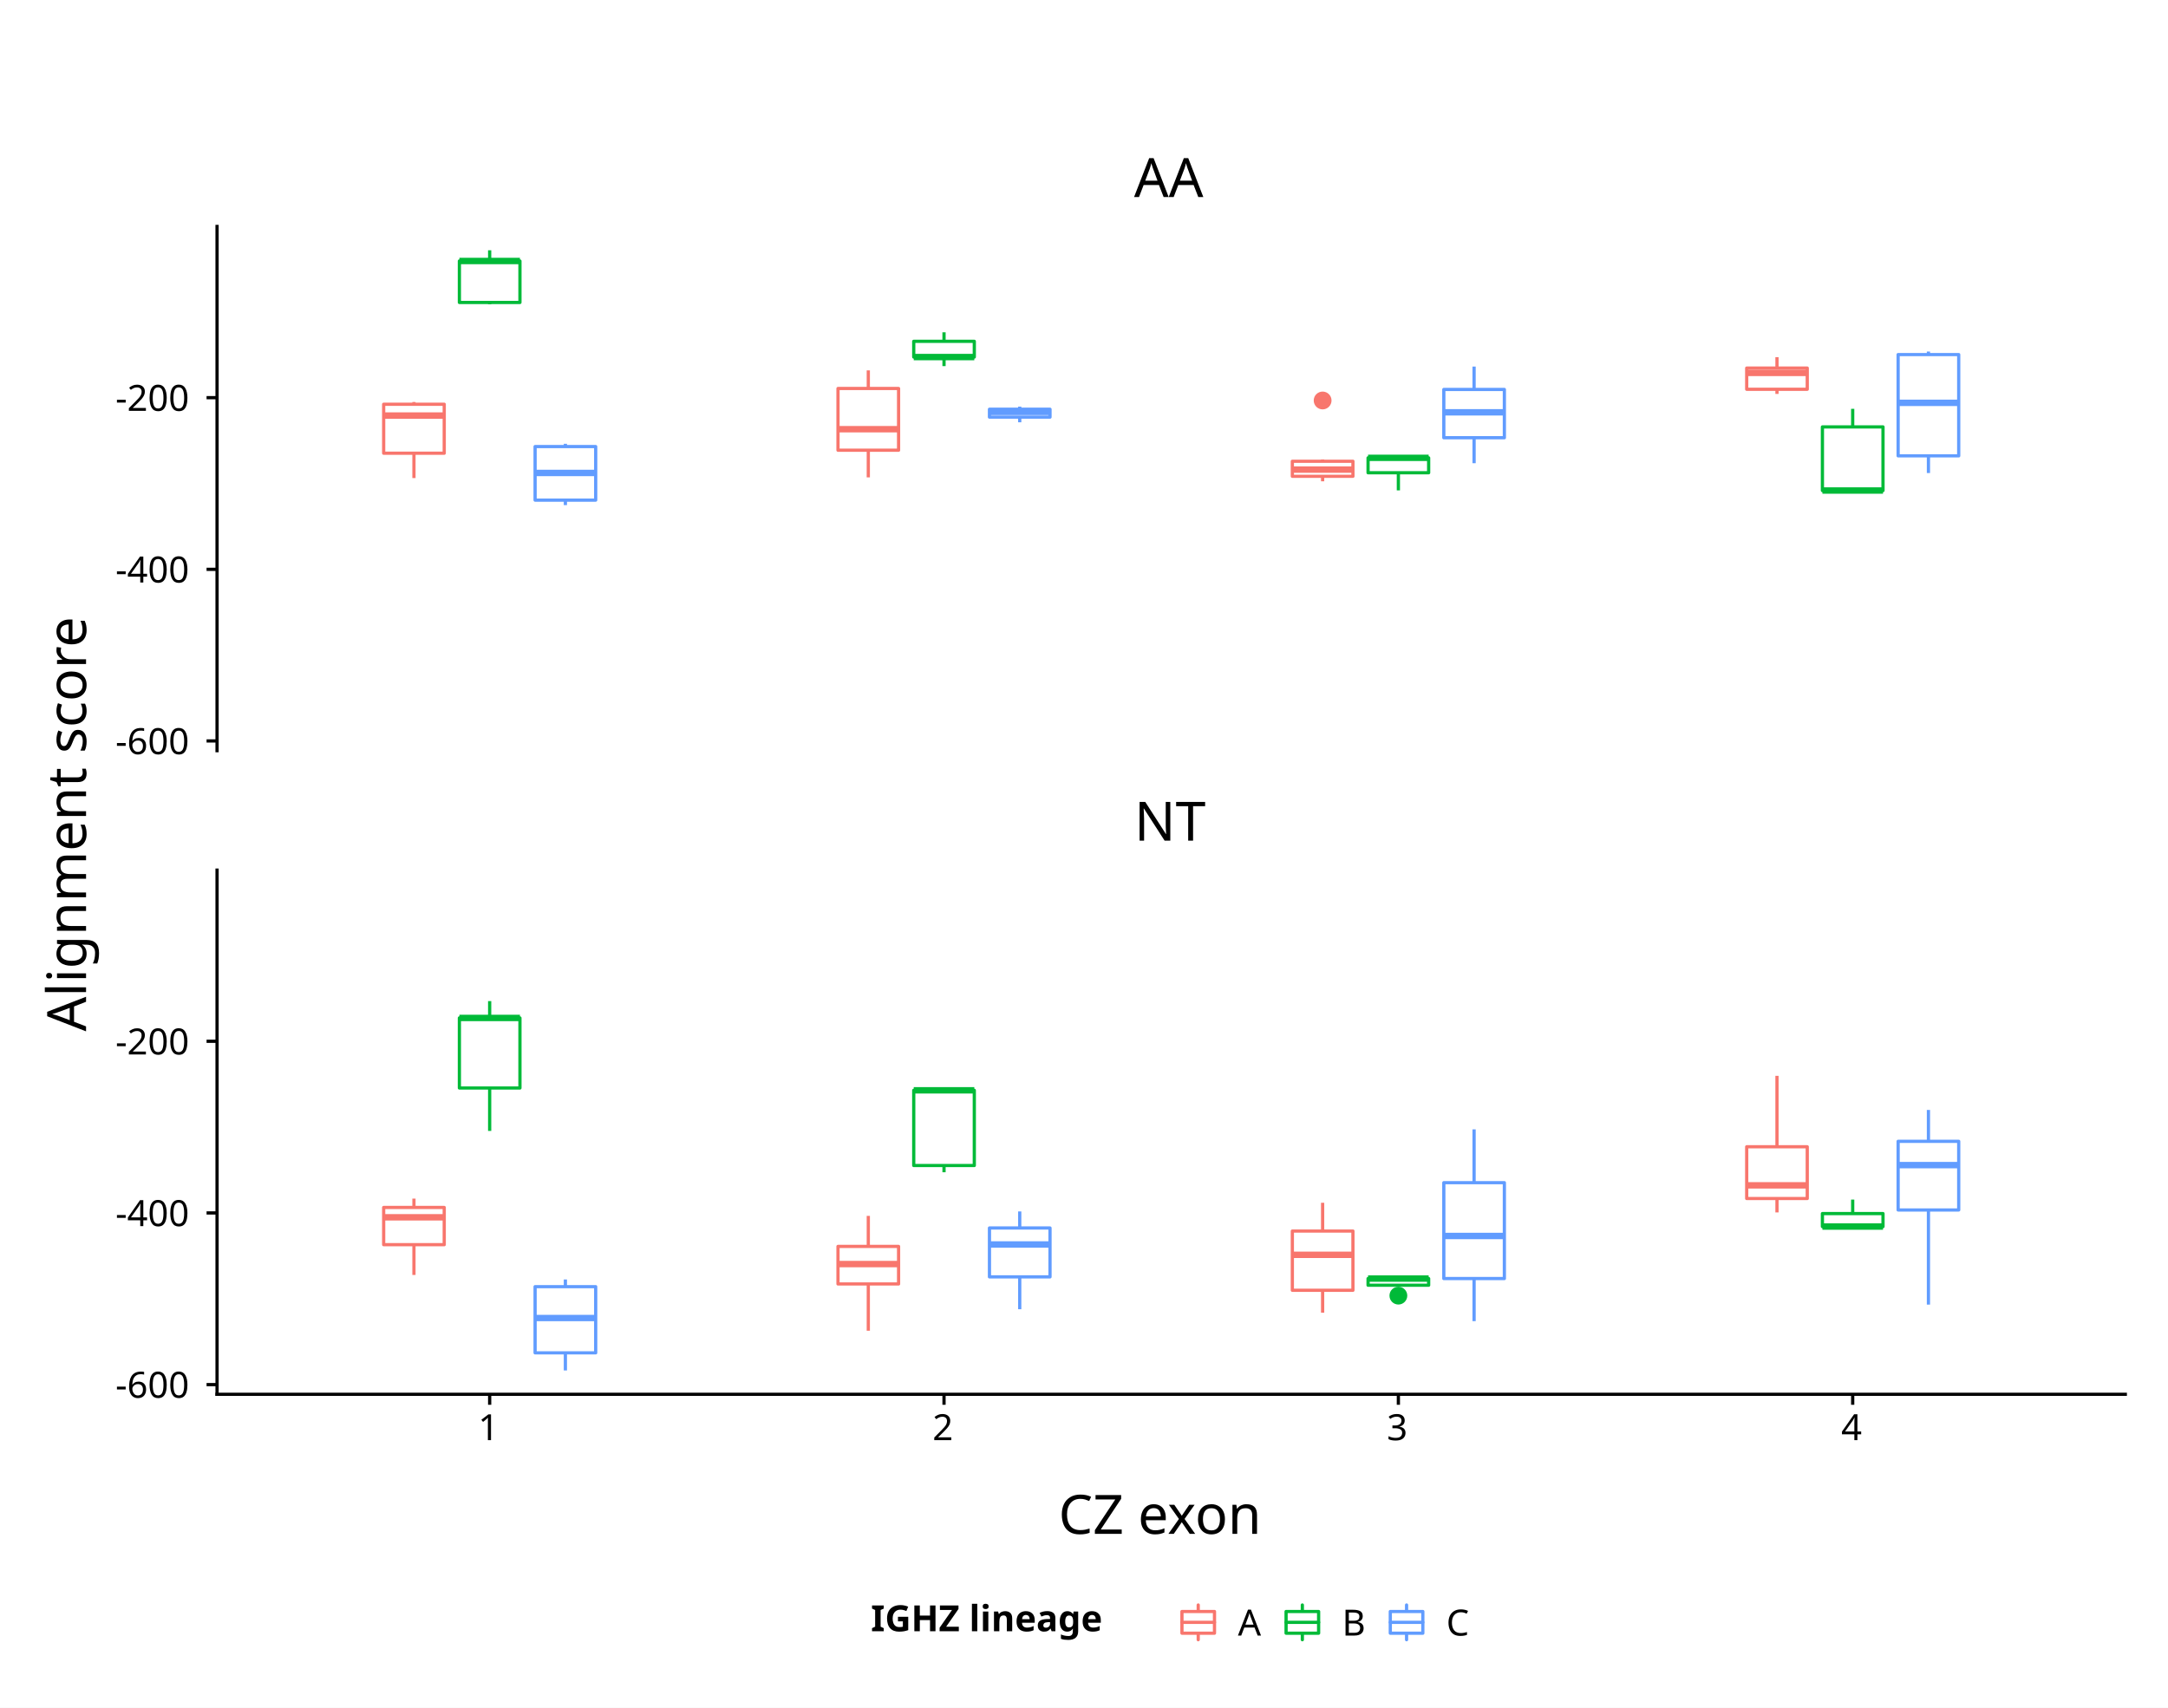
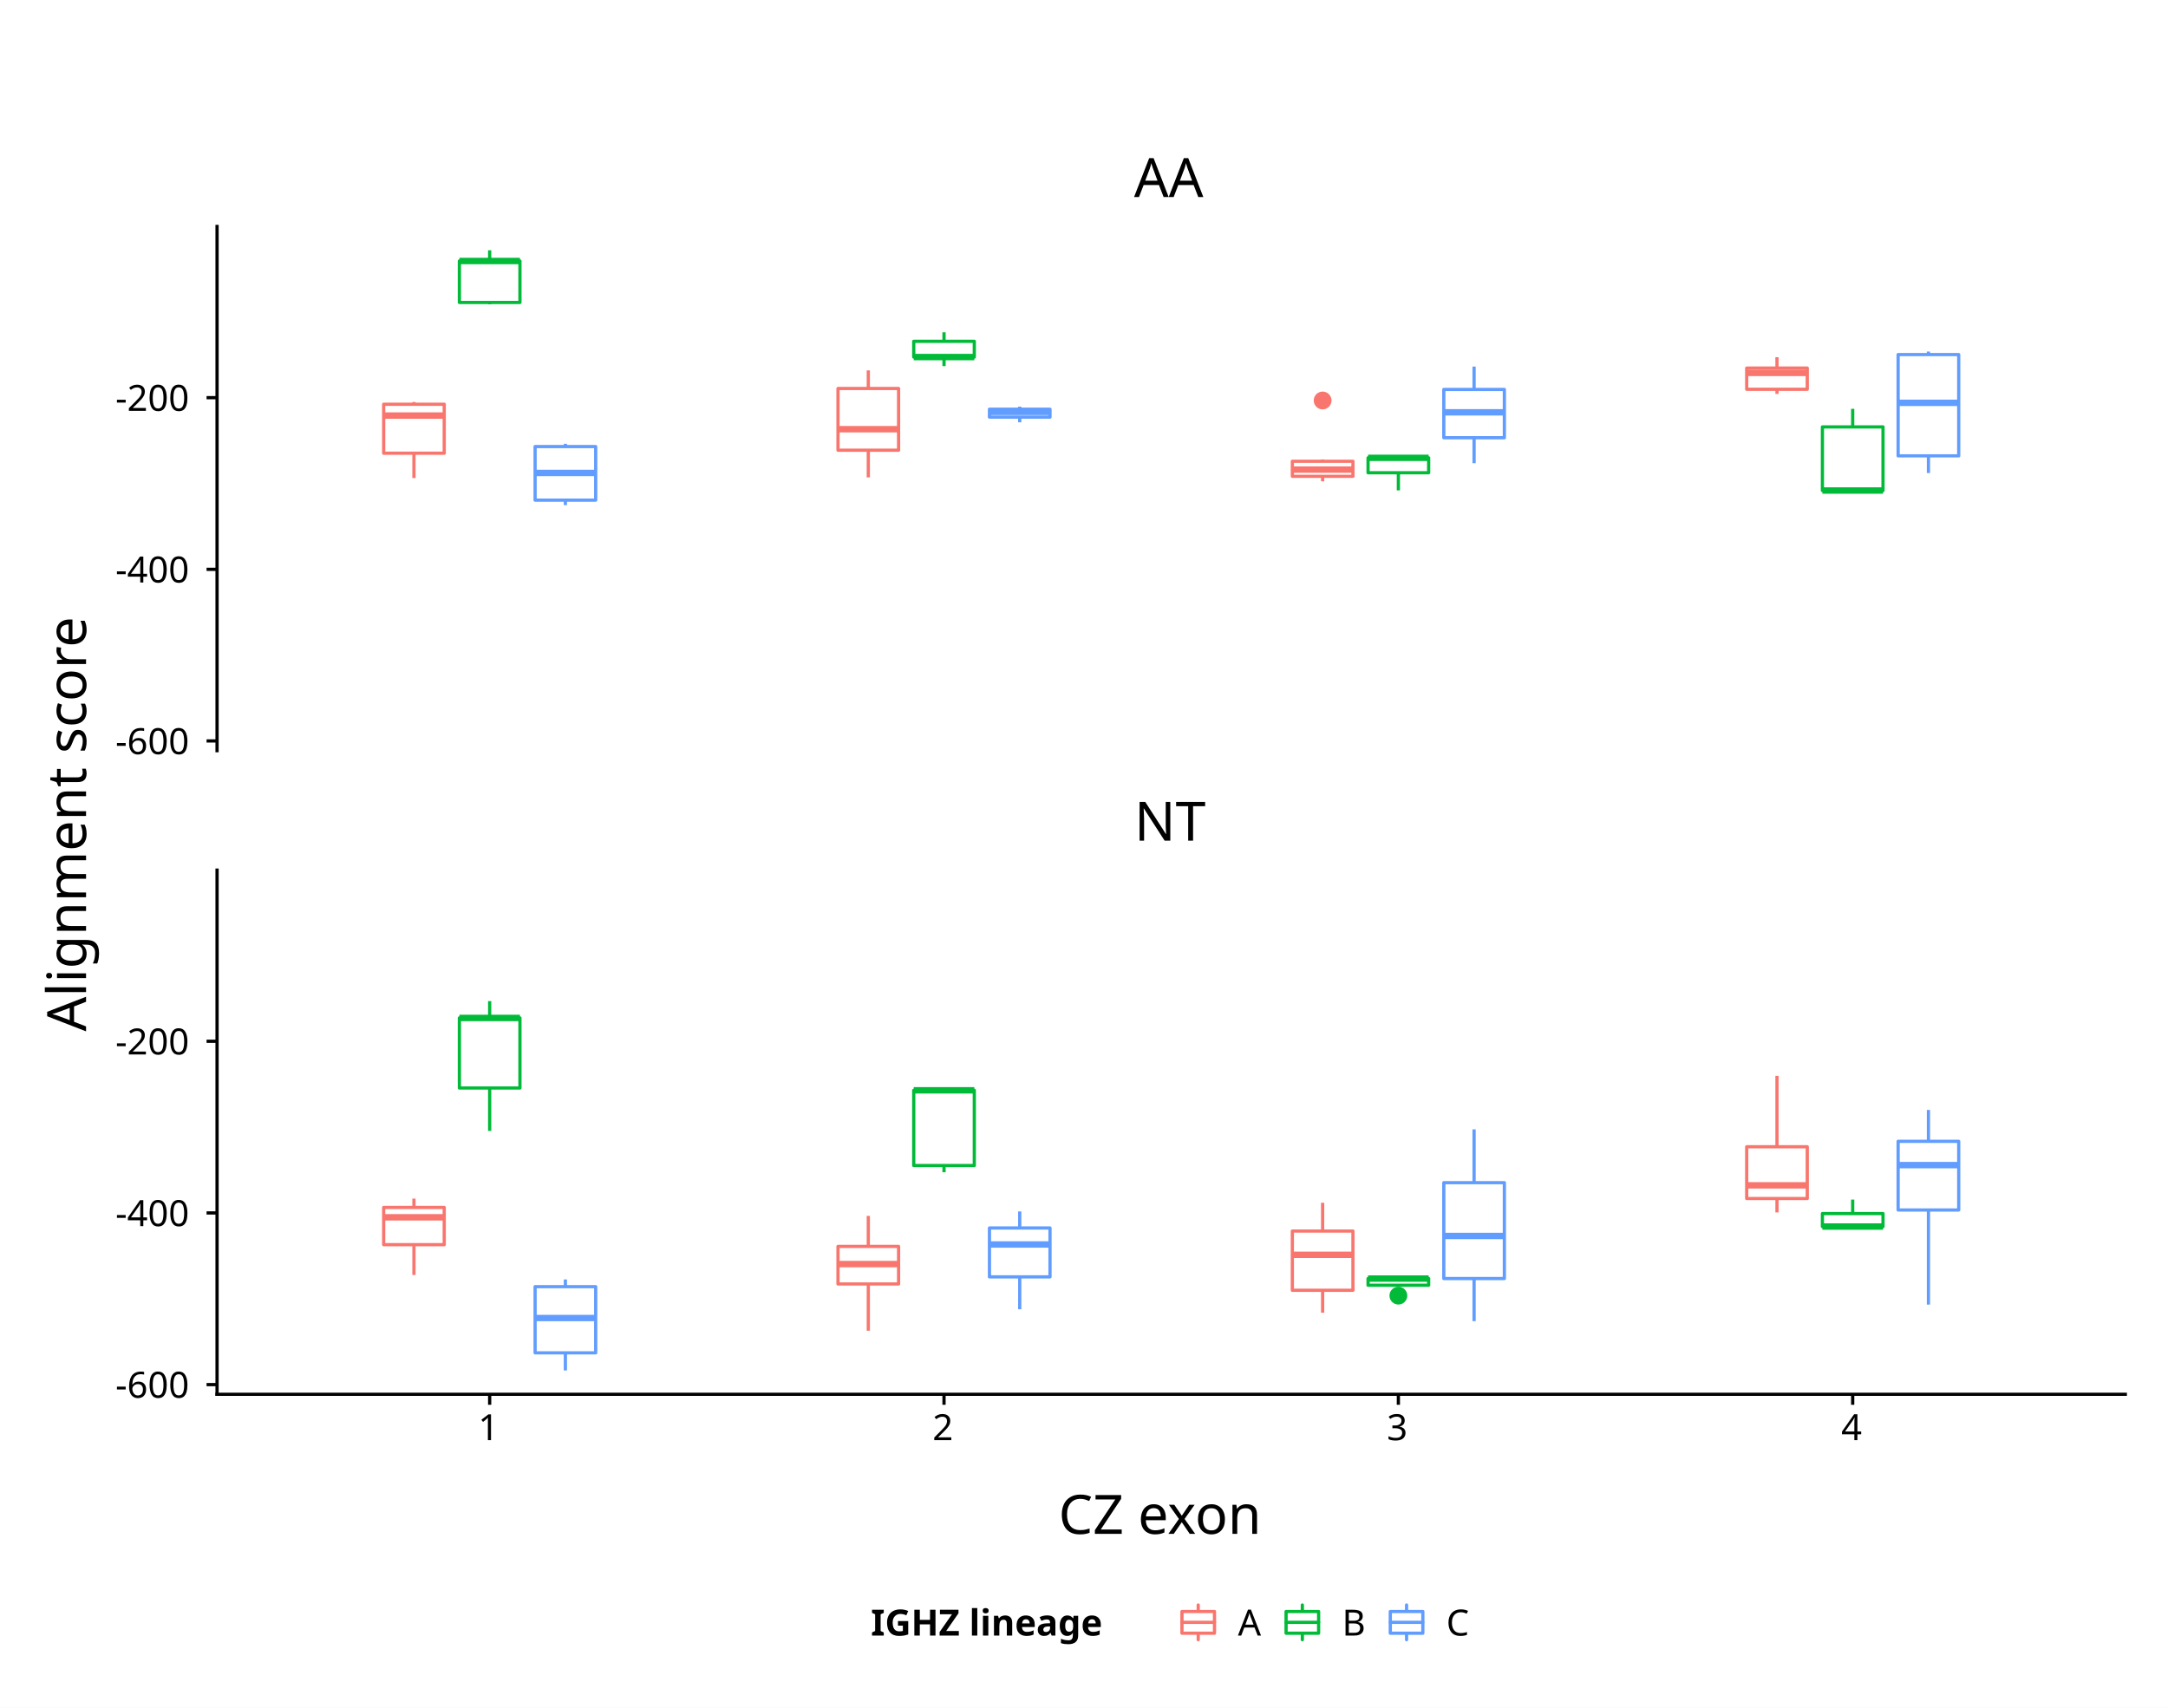
<svg xmlns="http://www.w3.org/2000/svg" viewBox="0 0 719.56 566.93">
  <defs>
    <style type="text/css">
    line, polyline, path, rect, circle {
      fill: none;
      stroke: #000000;
      stroke-linecap: round;
      stroke-linejoin: round;
      stroke-miterlimit: 10.00;
    }
  </style>
  </defs>
  <rect width="100%" height="100%" style="stroke: none; fill: #FFFFFF;" />
  <defs>
    <clipPath id="cpNzIuMDQzfDcwNS4zOTF8MjQ5LjIxfDc1LjE4Mzg=">
      <rect x="72.04" y="75.18" width="633.35" height="174.03" />
    </clipPath>
  </defs>
  <line x1="137.39" y1="134.20" x2="137.39" y2="133.45" style="stroke-width: 1.07; stroke: #F8766D; stroke-linecap: butt;" clip-path="url(#cpNzIuMDQzfDcwNS4zOTF8MjQ5LjIxfDc1LjE4Mzg=)" />
  <line x1="137.39" y1="150.46" x2="137.39" y2="158.70" style="stroke-width: 1.07; stroke: #F8766D; stroke-linecap: butt;" clip-path="url(#cpNzIuMDQzfDcwNS4zOTF8MjQ5LjIxfDc1LjE4Mzg=)" />
  <polyline points="127.34,134.20 127.34,150.46 147.44,150.46 147.44,134.20 127.34,134.20 " style="stroke-width: 1.07; stroke: #F8766D; fill: #FFFFFF;" clip-path="url(#cpNzIuMDQzfDcwNS4zOTF8MjQ5LjIxfDc1LjE4Mzg=)" />
  <line x1="127.34" y1="137.95" x2="147.44" y2="137.95" style="stroke-width: 2.13; stroke: #F8766D; stroke-linecap: butt;" clip-path="url(#cpNzIuMDQzfDcwNS4zOTF8MjQ5LjIxfDc1LjE4Mzg=)" />
  <line x1="162.52" y1="86.65" x2="162.52" y2="83.09" style="stroke-width: 1.07; stroke: #00BA38; stroke-linecap: butt;" clip-path="url(#cpNzIuMDQzfDcwNS4zOTF8MjQ5LjIxfDc1LjE4Mzg=)" />
  <line x1="162.52" y1="100.41" x2="162.52" y2="101.02" style="stroke-width: 1.07; stroke: #00BA38; stroke-linecap: butt;" clip-path="url(#cpNzIuMDQzfDcwNS4zOTF8MjQ5LjIxfDc1LjE4Mzg=)" />
  <polyline points="152.47,86.65 152.47,100.41 172.57,100.41 172.57,86.65 152.47,86.65 " style="stroke-width: 1.07; stroke: #00BA38; fill: #FFFFFF;" clip-path="url(#cpNzIuMDQzfDcwNS4zOTF8MjQ5LjIxfDc1LjE4Mzg=)" />
  <line x1="152.47" y1="86.65" x2="172.57" y2="86.65" style="stroke-width: 2.13; stroke: #00BA38; stroke-linecap: butt;" clip-path="url(#cpNzIuMDQzfDcwNS4zOTF8MjQ5LjIxfDc1LjE4Mzg=)" />
  <line x1="187.65" y1="148.25" x2="187.65" y2="147.33" style="stroke-width: 1.07; stroke: #619CFF; stroke-linecap: butt;" clip-path="url(#cpNzIuMDQzfDcwNS4zOTF8MjQ5LjIxfDc1LjE4Mzg=)" />
  <line x1="187.65" y1="166.03" x2="187.65" y2="167.68" style="stroke-width: 1.07; stroke: #619CFF; stroke-linecap: butt;" clip-path="url(#cpNzIuMDQzfDcwNS4zOTF8MjQ5LjIxfDc1LjE4Mzg=)" />
  <polyline points="177.60,148.25 177.60,166.03 197.71,166.03 197.71,148.25 177.60,148.25 " style="stroke-width: 1.07; stroke: #619CFF; fill: #FFFFFF;" clip-path="url(#cpNzIuMDQzfDcwNS4zOTF8MjQ5LjIxfDc1LjE4Mzg=)" />
  <line x1="177.60" y1="157.01" x2="197.71" y2="157.01" style="stroke-width: 2.13; stroke: #619CFF; stroke-linecap: butt;" clip-path="url(#cpNzIuMDQzfDcwNS4zOTF8MjQ5LjIxfDc1LjE4Mzg=)" />
  <line x1="288.19" y1="128.97" x2="288.19" y2="122.96" style="stroke-width: 1.07; stroke: #F8766D; stroke-linecap: butt;" clip-path="url(#cpNzIuMDQzfDcwNS4zOTF8MjQ5LjIxfDc1LjE4Mzg=)" />
  <line x1="288.19" y1="149.46" x2="288.19" y2="158.48" style="stroke-width: 1.07; stroke: #F8766D; stroke-linecap: butt;" clip-path="url(#cpNzIuMDQzfDcwNS4zOTF8MjQ5LjIxfDc1LjE4Mzg=)" />
  <polyline points="278.13,128.97 278.13,149.46 298.24,149.46 298.24,128.97 278.13,128.97 " style="stroke-width: 1.07; stroke: #F8766D; fill: #FFFFFF;" clip-path="url(#cpNzIuMDQzfDcwNS4zOTF8MjQ5LjIxfDc1LjE4Mzg=)" />
  <line x1="278.13" y1="142.49" x2="298.24" y2="142.49" style="stroke-width: 2.13; stroke: #F8766D; stroke-linecap: butt;" clip-path="url(#cpNzIuMDQzfDcwNS4zOTF8MjQ5LjIxfDc1LjE4Mzg=)" />
  <line x1="313.32" y1="113.31" x2="313.32" y2="110.31" style="stroke-width: 1.07; stroke: #00BA38; stroke-linecap: butt;" clip-path="url(#cpNzIuMDQzfDcwNS4zOTF8MjQ5LjIxfDc1LjE4Mzg=)" />
  <line x1="313.32" y1="118.53" x2="313.32" y2="121.53" style="stroke-width: 1.07; stroke: #00BA38; stroke-linecap: butt;" clip-path="url(#cpNzIuMDQzfDcwNS4zOTF8MjQ5LjIxfDc1LjE4Mzg=)" />
  <polyline points="303.27,113.31 303.27,118.53 323.37,118.53 323.37,113.31 303.27,113.31 " style="stroke-width: 1.07; stroke: #00BA38; fill: #FFFFFF;" clip-path="url(#cpNzIuMDQzfDcwNS4zOTF8MjQ5LjIxfDc1LjE4Mzg=)" />
  <line x1="303.27" y1="118.53" x2="323.37" y2="118.53" style="stroke-width: 2.13; stroke: #00BA38; stroke-linecap: butt;" clip-path="url(#cpNzIuMDQzfDcwNS4zOTF8MjQ5LjIxfDc1LjE4Mzg=)" />
  <line x1="338.45" y1="135.86" x2="338.45" y2="134.98" style="stroke-width: 1.07; stroke: #619CFF; stroke-linecap: butt;" clip-path="url(#cpNzIuMDQzfDcwNS4zOTF8MjQ5LjIxfDc1LjE4Mzg=)" />
  <line x1="338.45" y1="138.47" x2="338.45" y2="140.19" style="stroke-width: 1.07; stroke: #619CFF; stroke-linecap: butt;" clip-path="url(#cpNzIuMDQzfDcwNS4zOTF8MjQ5LjIxfDc1LjE4Mzg=)" />
  <polyline points="328.40,135.86 328.40,138.47 348.50,138.47 348.50,135.86 328.40,135.86 " style="stroke-width: 1.07; stroke: #619CFF; fill: #FFFFFF;" clip-path="url(#cpNzIuMDQzfDcwNS4zOTF8MjQ5LjIxfDc1LjE4Mzg=)" />
  <line x1="328.40" y1="136.75" x2="348.50" y2="136.75" style="stroke-width: 2.13; stroke: #619CFF; stroke-linecap: butt;" clip-path="url(#cpNzIuMDQzfDcwNS4zOTF8MjQ5LjIxfDc1LjE4Mzg=)" />
  <circle cx="438.98" cy="132.95" r="1.95pt" style="stroke-width: 0.71; stroke: #F8766D; fill: #F8766D;" clip-path="url(#cpNzIuMDQzfDcwNS4zOTF8MjQ5LjIxfDc1LjE4Mzg=)" />
  <line x1="438.98" y1="153.13" x2="438.98" y2="152.53" style="stroke-width: 1.07; stroke: #F8766D; stroke-linecap: butt;" clip-path="url(#cpNzIuMDQzfDcwNS4zOTF8MjQ5LjIxfDc1LjE4Mzg=)" />
  <line x1="438.98" y1="158.12" x2="438.98" y2="159.79" style="stroke-width: 1.07; stroke: #F8766D; stroke-linecap: butt;" clip-path="url(#cpNzIuMDQzfDcwNS4zOTF8MjQ5LjIxfDc1LjE4Mzg=)" />
  <polyline points="428.93,153.13 428.93,158.12 449.04,158.12 449.04,153.13 428.93,153.13 " style="stroke-width: 1.07; stroke: #F8766D; fill: #FFFFFF;" clip-path="url(#cpNzIuMDQzfDcwNS4zOTF8MjQ5LjIxfDc1LjE4Mzg=)" />
  <line x1="428.93" y1="155.90" x2="449.04" y2="155.90" style="stroke-width: 2.13; stroke: #F8766D; stroke-linecap: butt;" clip-path="url(#cpNzIuMDQzfDcwNS4zOTF8MjQ5LjIxfDc1LjE4Mzg=)" />
  <line x1="464.12" y1="151.99" x2="464.12" y2="151.99" style="stroke-width: 1.07; stroke: #00BA38; stroke-linecap: butt;" clip-path="url(#cpNzIuMDQzfDcwNS4zOTF8MjQ5LjIxfDc1LjE4Mzg=)" />
  <line x1="464.12" y1="156.94" x2="464.12" y2="162.79" style="stroke-width: 1.07; stroke: #00BA38; stroke-linecap: butt;" clip-path="url(#cpNzIuMDQzfDcwNS4zOTF8MjQ5LjIxfDc1LjE4Mzg=)" />
  <polyline points="454.06,151.99 454.06,156.94 474.17,156.94 474.17,151.99 454.06,151.99 " style="stroke-width: 1.07; stroke: #00BA38; fill: #FFFFFF;" clip-path="url(#cpNzIuMDQzfDcwNS4zOTF8MjQ5LjIxfDc1LjE4Mzg=)" />
  <line x1="454.06" y1="151.99" x2="474.17" y2="151.99" style="stroke-width: 2.13; stroke: #00BA38; stroke-linecap: butt;" clip-path="url(#cpNzIuMDQzfDcwNS4zOTF8MjQ5LjIxfDc1LjE4Mzg=)" />
  <line x1="489.25" y1="129.29" x2="489.25" y2="121.70" style="stroke-width: 1.07; stroke: #619CFF; stroke-linecap: butt;" clip-path="url(#cpNzIuMDQzfDcwNS4zOTF8MjQ5LjIxfDc1LjE4Mzg=)" />
  <line x1="489.25" y1="145.32" x2="489.25" y2="153.77" style="stroke-width: 1.07; stroke: #619CFF; stroke-linecap: butt;" clip-path="url(#cpNzIuMDQzfDcwNS4zOTF8MjQ5LjIxfDc1LjE4Mzg=)" />
  <polyline points="479.20,129.29 479.20,145.32 499.30,145.32 499.30,129.29 479.20,129.29 " style="stroke-width: 1.07; stroke: #619CFF; fill: #FFFFFF;" clip-path="url(#cpNzIuMDQzfDcwNS4zOTF8MjQ5LjIxfDc1LjE4Mzg=)" />
  <line x1="479.20" y1="136.88" x2="499.30" y2="136.88" style="stroke-width: 2.13; stroke: #619CFF; stroke-linecap: butt;" clip-path="url(#cpNzIuMDQzfDcwNS4zOTF8MjQ5LjIxfDc1LjE4Mzg=)" />
  <line x1="589.78" y1="122.19" x2="589.78" y2="118.59" style="stroke-width: 1.07; stroke: #F8766D; stroke-linecap: butt;" clip-path="url(#cpNzIuMDQzfDcwNS4zOTF8MjQ5LjIxfDc1LjE4Mzg=)" />
  <line x1="589.78" y1="129.23" x2="589.78" y2="130.76" style="stroke-width: 1.07; stroke: #F8766D; stroke-linecap: butt;" clip-path="url(#cpNzIuMDQzfDcwNS4zOTF8MjQ5LjIxfDc1LjE4Mzg=)" />
  <polyline points="579.73,122.19 579.73,129.23 599.83,129.23 599.83,122.19 579.73,122.19 " style="stroke-width: 1.07; stroke: #F8766D; fill: #FFFFFF;" clip-path="url(#cpNzIuMDQzfDcwNS4zOTF8MjQ5LjIxfDc1LjE4Mzg=)" />
  <line x1="579.73" y1="123.79" x2="599.83" y2="123.79" style="stroke-width: 2.13; stroke: #F8766D; stroke-linecap: butt;" clip-path="url(#cpNzIuMDQzfDcwNS4zOTF8MjQ5LjIxfDc1LjE4Mzg=)" />
  <line x1="614.91" y1="141.72" x2="614.91" y2="135.71" style="stroke-width: 1.07; stroke: #00BA38; stroke-linecap: butt;" clip-path="url(#cpNzIuMDQzfDcwNS4zOTF8MjQ5LjIxfDc1LjE4Mzg=)" />
  <line x1="614.91" y1="162.85" x2="614.91" y2="162.85" style="stroke-width: 1.07; stroke: #00BA38; stroke-linecap: butt;" clip-path="url(#cpNzIuMDQzfDcwNS4zOTF8MjQ5LjIxfDc1LjE4Mzg=)" />
  <polyline points="604.86,141.72 604.86,162.85 624.97,162.85 624.97,141.72 604.86,141.72 " style="stroke-width: 1.07; stroke: #00BA38; fill: #FFFFFF;" clip-path="url(#cpNzIuMDQzfDcwNS4zOTF8MjQ5LjIxfDc1LjE4Mzg=)" />
  <line x1="604.86" y1="162.85" x2="624.97" y2="162.85" style="stroke-width: 2.13; stroke: #00BA38; stroke-linecap: butt;" clip-path="url(#cpNzIuMDQzfDcwNS4zOTF8MjQ5LjIxfDc1LjE4Mzg=)" />
  <line x1="640.05" y1="117.71" x2="640.05" y2="116.71" style="stroke-width: 1.07; stroke: #619CFF; stroke-linecap: butt;" clip-path="url(#cpNzIuMDQzfDcwNS4zOTF8MjQ5LjIxfDc1LjE4Mzg=)" />
  <line x1="640.05" y1="151.33" x2="640.05" y2="157.04" style="stroke-width: 1.07; stroke: #619CFF; stroke-linecap: butt;" clip-path="url(#cpNzIuMDQzfDcwNS4zOTF8MjQ5LjIxfDc1LjE4Mzg=)" />
  <polyline points="629.99,117.71 629.99,151.33 650.10,151.33 650.10,117.71 629.99,117.71 " style="stroke-width: 1.07; stroke: #619CFF; fill: #FFFFFF;" clip-path="url(#cpNzIuMDQzfDcwNS4zOTF8MjQ5LjIxfDc1LjE4Mzg=)" />
  <line x1="629.99" y1="133.73" x2="650.10" y2="133.73" style="stroke-width: 2.13; stroke: #619CFF; stroke-linecap: butt;" clip-path="url(#cpNzIuMDQzfDcwNS4zOTF8MjQ5LjIxfDc1LjE4Mzg=)" />
  <defs>
    <clipPath id="cpMHw3MTkuNTY0fDU2Ni45Mjl8MA==">
      <rect x="0.00" y="0.00" width="719.56" height="566.93" />
    </clipPath>
  </defs>
  <defs>
    <clipPath id="cpNzIuMDQzfDcwNS4zOTF8NDYyLjg3NXwyODguODQ4">
      <rect x="72.04" y="288.85" width="633.35" height="174.03" />
    </clipPath>
  </defs>
  <line x1="137.39" y1="400.85" x2="137.39" y2="397.90" style="stroke-width: 1.07; stroke: #F8766D; stroke-linecap: butt;" clip-path="url(#cpNzIuMDQzfDcwNS4zOTF8NDYyLjg3NXwyODguODQ4)" />
  <line x1="137.39" y1="413.20" x2="137.39" y2="423.25" style="stroke-width: 1.07; stroke: #F8766D; stroke-linecap: butt;" clip-path="url(#cpNzIuMDQzfDcwNS4zOTF8NDYyLjg3NXwyODguODQ4)" />
  <polyline points="127.34,400.85 127.34,413.20 147.44,413.20 147.44,400.85 127.34,400.85 " style="stroke-width: 1.07; stroke: #F8766D; fill: #FFFFFF;" clip-path="url(#cpNzIuMDQzfDcwNS4zOTF8NDYyLjg3NXwyODguODQ4)" />
  <line x1="127.34" y1="404.11" x2="147.44" y2="404.11" style="stroke-width: 2.13; stroke: #F8766D; stroke-linecap: butt;" clip-path="url(#cpNzIuMDQzfDcwNS4zOTF8NDYyLjg3NXwyODguODQ4)" />
  <line x1="162.52" y1="337.93" x2="162.52" y2="332.34" style="stroke-width: 1.07; stroke: #00BA38; stroke-linecap: butt;" clip-path="url(#cpNzIuMDQzfDcwNS4zOTF8NDYyLjg3NXwyODguODQ4)" />
  <line x1="162.52" y1="361.19" x2="162.52" y2="375.44" style="stroke-width: 1.07; stroke: #00BA38; stroke-linecap: butt;" clip-path="url(#cpNzIuMDQzfDcwNS4zOTF8NDYyLjg3NXwyODguODQ4)" />
  <polyline points="152.47,337.93 152.47,361.19 172.57,361.19 172.57,337.93 152.47,337.93 " style="stroke-width: 1.07; stroke: #00BA38; fill: #FFFFFF;" clip-path="url(#cpNzIuMDQzfDcwNS4zOTF8NDYyLjg3NXwyODguODQ4)" />
  <line x1="152.47" y1="337.93" x2="172.57" y2="337.93" style="stroke-width: 2.13; stroke: #00BA38; stroke-linecap: butt;" clip-path="url(#cpNzIuMDQzfDcwNS4zOTF8NDYyLjg3NXwyODguODQ4)" />
  <line x1="187.65" y1="427.14" x2="187.65" y2="424.75" style="stroke-width: 1.07; stroke: #619CFF; stroke-linecap: butt;" clip-path="url(#cpNzIuMDQzfDcwNS4zOTF8NDYyLjg3NXwyODguODQ4)" />
  <line x1="187.65" y1="449.11" x2="187.65" y2="454.96" style="stroke-width: 1.07; stroke: #619CFF; stroke-linecap: butt;" clip-path="url(#cpNzIuMDQzfDcwNS4zOTF8NDYyLjg3NXwyODguODQ4)" />
  <polyline points="177.60,427.14 177.60,449.11 197.71,449.11 197.71,427.14 177.60,427.14 " style="stroke-width: 1.07; stroke: #619CFF; fill: #FFFFFF;" clip-path="url(#cpNzIuMDQzfDcwNS4zOTF8NDYyLjg3NXwyODguODQ4)" />
  <line x1="177.60" y1="437.55" x2="197.71" y2="437.55" style="stroke-width: 2.13; stroke: #619CFF; stroke-linecap: butt;" clip-path="url(#cpNzIuMDQzfDcwNS4zOTF8NDYyLjg3NXwyODguODQ4)" />
  <line x1="288.19" y1="413.78" x2="288.19" y2="403.65" style="stroke-width: 1.07; stroke: #F8766D; stroke-linecap: butt;" clip-path="url(#cpNzIuMDQzfDcwNS4zOTF8NDYyLjg3NXwyODguODQ4)" />
  <line x1="288.19" y1="426.24" x2="288.19" y2="441.78" style="stroke-width: 1.07; stroke: #F8766D; stroke-linecap: butt;" clip-path="url(#cpNzIuMDQzfDcwNS4zOTF8NDYyLjg3NXwyODguODQ4)" />
  <polyline points="278.13,413.78 278.13,426.24 298.24,426.24 298.24,413.78 278.13,413.78 " style="stroke-width: 1.07; stroke: #F8766D; fill: #FFFFFF;" clip-path="url(#cpNzIuMDQzfDcwNS4zOTF8NDYyLjg3NXwyODguODQ4)" />
  <line x1="278.13" y1="419.64" x2="298.24" y2="419.64" style="stroke-width: 2.13; stroke: #F8766D; stroke-linecap: butt;" clip-path="url(#cpNzIuMDQzfDcwNS4zOTF8NDYyLjg3NXwyODguODQ4)" />
  <line x1="313.32" y1="361.96" x2="313.32" y2="361.96" style="stroke-width: 1.07; stroke: #00BA38; stroke-linecap: butt;" clip-path="url(#cpNzIuMDQzfDcwNS4zOTF8NDYyLjg3NXwyODguODQ4)" />
  <line x1="313.32" y1="386.92" x2="313.32" y2="389.16" style="stroke-width: 1.07; stroke: #00BA38; stroke-linecap: butt;" clip-path="url(#cpNzIuMDQzfDcwNS4zOTF8NDYyLjg3NXwyODguODQ4)" />
  <polyline points="303.27,361.96 303.27,386.92 323.37,386.92 323.37,361.96 303.27,361.96 " style="stroke-width: 1.07; stroke: #00BA38; fill: #FFFFFF;" clip-path="url(#cpNzIuMDQzfDcwNS4zOTF8NDYyLjg3NXwyODguODQ4)" />
  <line x1="303.27" y1="361.96" x2="323.37" y2="361.96" style="stroke-width: 2.13; stroke: #00BA38; stroke-linecap: butt;" clip-path="url(#cpNzIuMDQzfDcwNS4zOTF8NDYyLjg3NXwyODguODQ4)" />
  <line x1="338.45" y1="407.66" x2="338.45" y2="402.17" style="stroke-width: 1.07; stroke: #619CFF; stroke-linecap: butt;" clip-path="url(#cpNzIuMDQzfDcwNS4zOTF8NDYyLjg3NXwyODguODQ4)" />
  <line x1="338.45" y1="423.89" x2="338.45" y2="434.64" style="stroke-width: 1.07; stroke: #619CFF; stroke-linecap: butt;" clip-path="url(#cpNzIuMDQzfDcwNS4zOTF8NDYyLjg3NXwyODguODQ4)" />
  <polyline points="328.40,407.66 328.40,423.89 348.50,423.89 348.50,407.66 328.40,407.66 " style="stroke-width: 1.07; stroke: #619CFF; fill: #FFFFFF;" clip-path="url(#cpNzIuMDQzfDcwNS4zOTF8NDYyLjg3NXwyODguODQ4)" />
  <line x1="328.40" y1="413.14" x2="348.50" y2="413.14" style="stroke-width: 2.13; stroke: #619CFF; stroke-linecap: butt;" clip-path="url(#cpNzIuMDQzfDcwNS4zOTF8NDYyLjg3NXwyODguODQ4)" />
  <line x1="438.98" y1="408.68" x2="438.98" y2="399.28" style="stroke-width: 1.07; stroke: #F8766D; stroke-linecap: butt;" clip-path="url(#cpNzIuMDQzfDcwNS4zOTF8NDYyLjg3NXwyODguODQ4)" />
  <line x1="438.98" y1="428.34" x2="438.98" y2="435.78" style="stroke-width: 1.07; stroke: #F8766D; stroke-linecap: butt;" clip-path="url(#cpNzIuMDQzfDcwNS4zOTF8NDYyLjg3NXwyODguODQ4)" />
  <polyline points="428.93,408.68 428.93,428.34 449.04,428.34 449.04,408.68 428.93,408.68 " style="stroke-width: 1.07; stroke: #F8766D; fill: #FFFFFF;" clip-path="url(#cpNzIuMDQzfDcwNS4zOTF8NDYyLjg3NXwyODguODQ4)" />
  <line x1="428.93" y1="416.57" x2="449.04" y2="416.57" style="stroke-width: 2.13; stroke: #F8766D; stroke-linecap: butt;" clip-path="url(#cpNzIuMDQzfDcwNS4zOTF8NDYyLjg3NXwyODguODQ4)" />
  <circle cx="464.12" cy="430.12" r="1.95pt" style="stroke-width: 0.71; stroke: #00BA38; fill: #00BA38;" clip-path="url(#cpNzIuMDQzfDcwNS4zOTF8NDYyLjg3NXwyODguODQ4)" />
  <line x1="464.12" y1="424.45" x2="464.12" y2="424.45" style="stroke-width: 1.07; stroke: #00BA38; stroke-linecap: butt;" clip-path="url(#cpNzIuMDQzfDcwNS4zOTF8NDYyLjg3NXwyODguODQ4)" />
  <line x1="464.12" y1="426.66" x2="464.12" y2="426.66" style="stroke-width: 1.07; stroke: #00BA38; stroke-linecap: butt;" clip-path="url(#cpNzIuMDQzfDcwNS4zOTF8NDYyLjg3NXwyODguODQ4)" />
  <polyline points="454.06,424.45 454.06,426.66 474.17,426.66 474.17,424.45 454.06,424.45 " style="stroke-width: 1.07; stroke: #00BA38; fill: #FFFFFF;" clip-path="url(#cpNzIuMDQzfDcwNS4zOTF8NDYyLjg3NXwyODguODQ4)" />
  <line x1="454.06" y1="424.45" x2="474.17" y2="424.45" style="stroke-width: 2.13; stroke: #00BA38; stroke-linecap: butt;" clip-path="url(#cpNzIuMDQzfDcwNS4zOTF8NDYyLjg3NXwyODguODQ4)" />
  <line x1="489.25" y1="392.62" x2="489.25" y2="374.92" style="stroke-width: 1.07; stroke: #619CFF; stroke-linecap: butt;" clip-path="url(#cpNzIuMDQzfDcwNS4zOTF8NDYyLjg3NXwyODguODQ4)" />
  <line x1="489.25" y1="424.45" x2="489.25" y2="438.59" style="stroke-width: 1.07; stroke: #619CFF; stroke-linecap: butt;" clip-path="url(#cpNzIuMDQzfDcwNS4zOTF8NDYyLjg3NXwyODguODQ4)" />
  <polyline points="479.20,392.62 479.20,424.45 499.30,424.45 499.30,392.62 479.20,392.62 " style="stroke-width: 1.07; stroke: #619CFF; fill: #FFFFFF;" clip-path="url(#cpNzIuMDQzfDcwNS4zOTF8NDYyLjg3NXwyODguODQ4)" />
  <line x1="479.20" y1="410.31" x2="499.30" y2="410.31" style="stroke-width: 2.13; stroke: #619CFF; stroke-linecap: butt;" clip-path="url(#cpNzIuMDQzfDcwNS4zOTF8NDYyLjg3NXwyODguODQ4)" />
  <line x1="589.78" y1="380.70" x2="589.78" y2="357.16" style="stroke-width: 1.07; stroke: #F8766D; stroke-linecap: butt;" clip-path="url(#cpNzIuMDQzfDcwNS4zOTF8NDYyLjg3NXwyODguODQ4)" />
  <line x1="589.78" y1="397.88" x2="589.78" y2="402.50" style="stroke-width: 1.07; stroke: #F8766D; stroke-linecap: butt;" clip-path="url(#cpNzIuMDQzfDcwNS4zOTF8NDYyLjg3NXwyODguODQ4)" />
  <polyline points="579.73,380.70 579.73,397.88 599.83,397.88 599.83,380.70 579.73,380.70 " style="stroke-width: 1.07; stroke: #F8766D; fill: #FFFFFF;" clip-path="url(#cpNzIuMDQzfDcwNS4zOTF8NDYyLjg3NXwyODguODQ4)" />
  <line x1="579.73" y1="393.51" x2="599.83" y2="393.51" style="stroke-width: 2.13; stroke: #F8766D; stroke-linecap: butt;" clip-path="url(#cpNzIuMDQzfDcwNS4zOTF8NDYyLjg3NXwyODguODQ4)" />
  <line x1="614.91" y1="402.88" x2="614.91" y2="398.23" style="stroke-width: 1.07; stroke: #00BA38; stroke-linecap: butt;" clip-path="url(#cpNzIuMDQzfDcwNS4zOTF8NDYyLjg3NXwyODguODQ4)" />
  <line x1="614.91" y1="407.19" x2="614.91" y2="407.19" style="stroke-width: 1.07; stroke: #00BA38; stroke-linecap: butt;" clip-path="url(#cpNzIuMDQzfDcwNS4zOTF8NDYyLjg3NXwyODguODQ4)" />
  <polyline points="604.86,402.88 604.86,407.19 624.97,407.19 624.97,402.88 604.86,402.88 " style="stroke-width: 1.07; stroke: #00BA38; fill: #FFFFFF;" clip-path="url(#cpNzIuMDQzfDcwNS4zOTF8NDYyLjg3NXwyODguODQ4)" />
  <line x1="604.86" y1="407.19" x2="624.97" y2="407.19" style="stroke-width: 2.13; stroke: #00BA38; stroke-linecap: butt;" clip-path="url(#cpNzIuMDQzfDcwNS4zOTF8NDYyLjg3NXwyODguODQ4)" />
  <line x1="640.05" y1="378.89" x2="640.05" y2="368.47" style="stroke-width: 1.07; stroke: #619CFF; stroke-linecap: butt;" clip-path="url(#cpNzIuMDQzfDcwNS4zOTF8NDYyLjg3NXwyODguODQ4)" />
  <line x1="640.05" y1="401.68" x2="640.05" y2="433.09" style="stroke-width: 1.07; stroke: #619CFF; stroke-linecap: butt;" clip-path="url(#cpNzIuMDQzfDcwNS4zOTF8NDYyLjg3NXwyODguODQ4)" />
  <polyline points="629.99,378.89 629.99,401.68 650.10,401.68 650.10,378.89 629.99,378.89 " style="stroke-width: 1.07; stroke: #619CFF; fill: #FFFFFF;" clip-path="url(#cpNzIuMDQzfDcwNS4zOTF8NDYyLjg3NXwyODguODQ4)" />
  <line x1="629.99" y1="386.78" x2="650.10" y2="386.78" style="stroke-width: 2.13; stroke: #619CFF; stroke-linecap: butt;" clip-path="url(#cpNzIuMDQzfDcwNS4zOTF8NDYyLjg3NXwyODguODQ4)" />
  <defs>
    <clipPath id="cpMHw3MTkuNTY0fDU2Ni45Mjl8MA==">
      <rect x="0.00" y="0.00" width="719.56" height="566.93" />
    </clipPath>
  </defs>
  <defs>
    <clipPath id="cpNzIuMDQzfDcwNS4zOTF8Mjg4Ljg0OHwyNTYuMTg0">
      <rect x="72.04" y="256.18" width="633.35" height="32.66" />
    </clipPath>
  </defs>
  <g clip-path="url(#cpNzIuMDQzfDcwNS4zOTF8Mjg4Ljg0OHwyNTYuMTg0)">
    <text x="376.49" y="279.08" style="font-size: 18.00px; font-family: CM Sans;" textLength="24.46px" lengthAdjust="spacingAndGlyphs">NT</text>
  </g>
  <defs>
    <clipPath id="cpMHw3MTkuNTY0fDU2Ni45Mjl8MA==">
      <rect x="0.00" y="0.00" width="719.56" height="566.93" />
    </clipPath>
  </defs>
  <defs>
    <clipPath id="cpNzIuMDQzfDcwNS4zOTF8NzUuMTgzOHw0Mi41MTk3">
      <rect x="72.04" y="42.52" width="633.35" height="32.66" />
    </clipPath>
  </defs>
  <g clip-path="url(#cpNzIuMDQzfDcwNS4zOTF8NzUuMTgzOHw0Mi41MTk3)">
    <text x="376.40" y="65.41" style="font-size: 18.00px; font-family: CM Sans;" textLength="24.63px" lengthAdjust="spacingAndGlyphs">AA</text>
  </g>
  <defs>
    <clipPath id="cpMHw3MTkuNTY0fDU2Ni45Mjl8MA==">
      <rect x="0.00" y="0.00" width="719.56" height="566.93" />
    </clipPath>
  </defs>
  <polyline points="72.04,462.87 705.39,462.87 " style="stroke-width: 1.07; stroke-linecap: square;" clip-path="url(#cpMHw3MTkuNTY0fDU2Ni45Mjl8MA==)" />
  <polyline points="162.52,466.36 162.52,462.87 " style="stroke-width: 1.07; stroke-linecap: butt;" clip-path="url(#cpMHw3MTkuNTY0fDU2Ni45Mjl8MA==)" />
  <polyline points="313.32,466.36 313.32,462.87 " style="stroke-width: 1.07; stroke-linecap: butt;" clip-path="url(#cpMHw3MTkuNTY0fDU2Ni45Mjl8MA==)" />
  <polyline points="464.12,466.36 464.12,462.87 " style="stroke-width: 1.07; stroke-linecap: butt;" clip-path="url(#cpMHw3MTkuNTY0fDU2Ni45Mjl8MA==)" />
  <polyline points="614.91,466.36 614.91,462.87 " style="stroke-width: 1.07; stroke-linecap: butt;" clip-path="url(#cpMHw3MTkuNTY0fDU2Ni45Mjl8MA==)" />
  <g clip-path="url(#cpMHw3MTkuNTY0fDU2Ni45Mjl8MA==)">
    <text x="158.70" y="478.10" style="font-size: 12.00px; font-family: CM Sans;" textLength="7.63px" lengthAdjust="spacingAndGlyphs">1</text>
  </g>
  <g clip-path="url(#cpMHw3MTkuNTY0fDU2Ni45Mjl8MA==)">
    <text x="309.50" y="478.10" style="font-size: 12.00px; font-family: CM Sans;" textLength="7.63px" lengthAdjust="spacingAndGlyphs">2</text>
  </g>
  <g clip-path="url(#cpMHw3MTkuNTY0fDU2Ni45Mjl8MA==)">
    <text x="460.30" y="478.10" style="font-size: 12.00px; font-family: CM Sans;" textLength="7.63px" lengthAdjust="spacingAndGlyphs">3</text>
  </g>
  <g clip-path="url(#cpMHw3MTkuNTY0fDU2Ni45Mjl8MA==)">
    <text x="611.10" y="478.10" style="font-size: 12.00px; font-family: CM Sans;" textLength="7.63px" lengthAdjust="spacingAndGlyphs">4</text>
  </g>
  <polyline points="72.04,249.21 72.04,75.18 " style="stroke-width: 1.07; stroke-linecap: square;" clip-path="url(#cpMHw3MTkuNTY0fDU2Ni45Mjl8MA==)" />
  <g clip-path="url(#cpMHw3MTkuNTY0fDU2Ni45Mjl8MA==)">
    <text x="38.33" y="250.36" style="font-size: 12.00px; font-family: CM Sans;" textLength="27.23px" lengthAdjust="spacingAndGlyphs">-600</text>
  </g>
  <g clip-path="url(#cpMHw3MTkuNTY0fDU2Ni45Mjl8MA==)">
    <text x="38.33" y="193.37" style="font-size: 12.00px; font-family: CM Sans;" textLength="27.23px" lengthAdjust="spacingAndGlyphs">-400</text>
  </g>
  <g clip-path="url(#cpMHw3MTkuNTY0fDU2Ni45Mjl8MA==)">
    <text x="38.33" y="136.39" style="font-size: 12.00px; font-family: CM Sans;" textLength="27.23px" lengthAdjust="spacingAndGlyphs">-200</text>
  </g>
  <polyline points="68.56,245.98 72.04,245.98 " style="stroke-width: 1.07; stroke-linecap: butt;" clip-path="url(#cpMHw3MTkuNTY0fDU2Ni45Mjl8MA==)" />
  <polyline points="68.56,189.00 72.04,189.00 " style="stroke-width: 1.07; stroke-linecap: butt;" clip-path="url(#cpMHw3MTkuNTY0fDU2Ni45Mjl8MA==)" />
  <polyline points="68.56,132.02 72.04,132.02 " style="stroke-width: 1.07; stroke-linecap: butt;" clip-path="url(#cpMHw3MTkuNTY0fDU2Ni45Mjl8MA==)" />
  <polyline points="72.04,462.87 72.04,288.85 " style="stroke-width: 1.07; stroke-linecap: square;" clip-path="url(#cpMHw3MTkuNTY0fDU2Ni45Mjl8MA==)" />
  <g clip-path="url(#cpMHw3MTkuNTY0fDU2Ni45Mjl8MA==)">
    <text x="38.33" y="464.02" style="font-size: 12.00px; font-family: CM Sans;" textLength="27.23px" lengthAdjust="spacingAndGlyphs">-600</text>
  </g>
  <g clip-path="url(#cpMHw3MTkuNTY0fDU2Ni45Mjl8MA==)">
    <text x="38.33" y="407.04" style="font-size: 12.00px; font-family: CM Sans;" textLength="27.23px" lengthAdjust="spacingAndGlyphs">-400</text>
  </g>
  <g clip-path="url(#cpMHw3MTkuNTY0fDU2Ni45Mjl8MA==)">
    <text x="38.33" y="350.05" style="font-size: 12.00px; font-family: CM Sans;" textLength="27.23px" lengthAdjust="spacingAndGlyphs">-200</text>
  </g>
  <polyline points="68.56,459.65 72.04,459.65 " style="stroke-width: 1.07; stroke-linecap: butt;" clip-path="url(#cpMHw3MTkuNTY0fDU2Ni45Mjl8MA==)" />
  <polyline points="68.56,402.66 72.04,402.66 " style="stroke-width: 1.07; stroke-linecap: butt;" clip-path="url(#cpMHw3MTkuNTY0fDU2Ni45Mjl8MA==)" />
  <polyline points="68.56,345.68 72.04,345.68 " style="stroke-width: 1.07; stroke-linecap: butt;" clip-path="url(#cpMHw3MTkuNTY0fDU2Ni45Mjl8MA==)" />
  <g clip-path="url(#cpMHw3MTkuNTY0fDU2Ni45Mjl8MA==)">
    <text x="351.33" y="509.19" style="font-size: 18.00px; font-family: CM Sans;" textLength="74.77px" lengthAdjust="spacingAndGlyphs">CZ exon</text>
  </g>
  <g clip-path="url(#cpMHw3MTkuNTY0fDU2Ni45Mjl8MA==)">
    <text transform="translate(28.56,342.38) rotate(-90)" style="font-size: 18.00px; font-family: CM Sans;" textLength="146.71px" lengthAdjust="spacingAndGlyphs">Alignment score</text>
  </g>
  <g clip-path="url(#cpMHw3MTkuNTY0fDU2Ni45Mjl8MA==)">
-     <text x="289.04" y="541.54" style="font-size: 12.00px; font-weight: bold; font-family: CM Sans;" textLength="86.97px" lengthAdjust="spacingAndGlyphs">IGHZ lineage</text>
+     <text x="289.04" y="542.96" style="font-size: 12.00px; font-weight: bold; font-family: CM Sans;" textLength="86.97px" lengthAdjust="spacingAndGlyphs">IGHZ lineage</text>
  </g>
  <polyline points="397.69,544.34 397.69,542.18 " style="stroke-width: 1.07; stroke: #F8766D;" clip-path="url(#cpMHw3MTkuNTY0fDU2Ni45Mjl8MA==)" />
  <polyline points="397.69,534.98 397.69,532.82 " style="stroke-width: 1.07; stroke: #F8766D;" clip-path="url(#cpMHw3MTkuNTY0fDU2Ni45Mjl8MA==)" />
  <rect x="392.29" y="534.98" width="10.80" height="7.20" style="stroke-width: 1.07; stroke: #F8766D; fill: #FFFFFF;" clip-path="url(#cpMHw3MTkuNTY0fDU2Ni45Mjl8MA==)" />
  <polyline points="392.29,538.58 403.09,538.58 " style="stroke-width: 1.07; stroke: #F8766D;" clip-path="url(#cpMHw3MTkuNTY0fDU2Ni45Mjl8MA==)" />
  <polyline points="432.25,544.34 432.25,542.18 " style="stroke-width: 1.07; stroke: #00BA38;" clip-path="url(#cpMHw3MTkuNTY0fDU2Ni45Mjl8MA==)" />
  <polyline points="432.25,534.98 432.25,532.82 " style="stroke-width: 1.07; stroke: #00BA38;" clip-path="url(#cpMHw3MTkuNTY0fDU2Ni45Mjl8MA==)" />
  <rect x="426.85" y="534.98" width="10.80" height="7.20" style="stroke-width: 1.07; stroke: #00BA38; fill: #FFFFFF;" clip-path="url(#cpMHw3MTkuNTY0fDU2Ni45Mjl8MA==)" />
  <polyline points="426.85,538.58 437.65,538.58 " style="stroke-width: 1.07; stroke: #00BA38;" clip-path="url(#cpMHw3MTkuNTY0fDU2Ni45Mjl8MA==)" />
  <polyline points="466.84,544.34 466.84,542.18 " style="stroke-width: 1.07; stroke: #619CFF;" clip-path="url(#cpMHw3MTkuNTY0fDU2Ni45Mjl8MA==)" />
  <polyline points="466.84,534.98 466.84,532.82 " style="stroke-width: 1.07; stroke: #619CFF;" clip-path="url(#cpMHw3MTkuNTY0fDU2Ni45Mjl8MA==)" />
  <rect x="461.44" y="534.98" width="10.80" height="7.20" style="stroke-width: 1.07; stroke: #619CFF; fill: #FFFFFF;" clip-path="url(#cpMHw3MTkuNTY0fDU2Ni45Mjl8MA==)" />
  <polyline points="461.44,538.58 472.24,538.58 " style="stroke-width: 1.07; stroke: #619CFF;" clip-path="url(#cpMHw3MTkuNTY0fDU2Ni45Mjl8MA==)" />
  <g clip-path="url(#cpMHw3MTkuNTY0fDU2Ni45Mjl8MA==)">
    <text x="410.87" y="542.96" style="font-size: 12.00px; font-family: CM Sans;" textLength="8.21px" lengthAdjust="spacingAndGlyphs">A</text>
  </g>
  <g clip-path="url(#cpMHw3MTkuNTY0fDU2Ni45Mjl8MA==)">
    <text x="445.43" y="542.96" style="font-size: 12.00px; font-family: CM Sans;" textLength="8.23px" lengthAdjust="spacingAndGlyphs">B</text>
  </g>
  <g clip-path="url(#cpMHw3MTkuNTY0fDU2Ni45Mjl8MA==)">
    <text x="480.02" y="542.96" style="font-size: 12.00px; font-family: CM Sans;" textLength="8.38px" lengthAdjust="spacingAndGlyphs">C</text>
  </g>
</svg>
